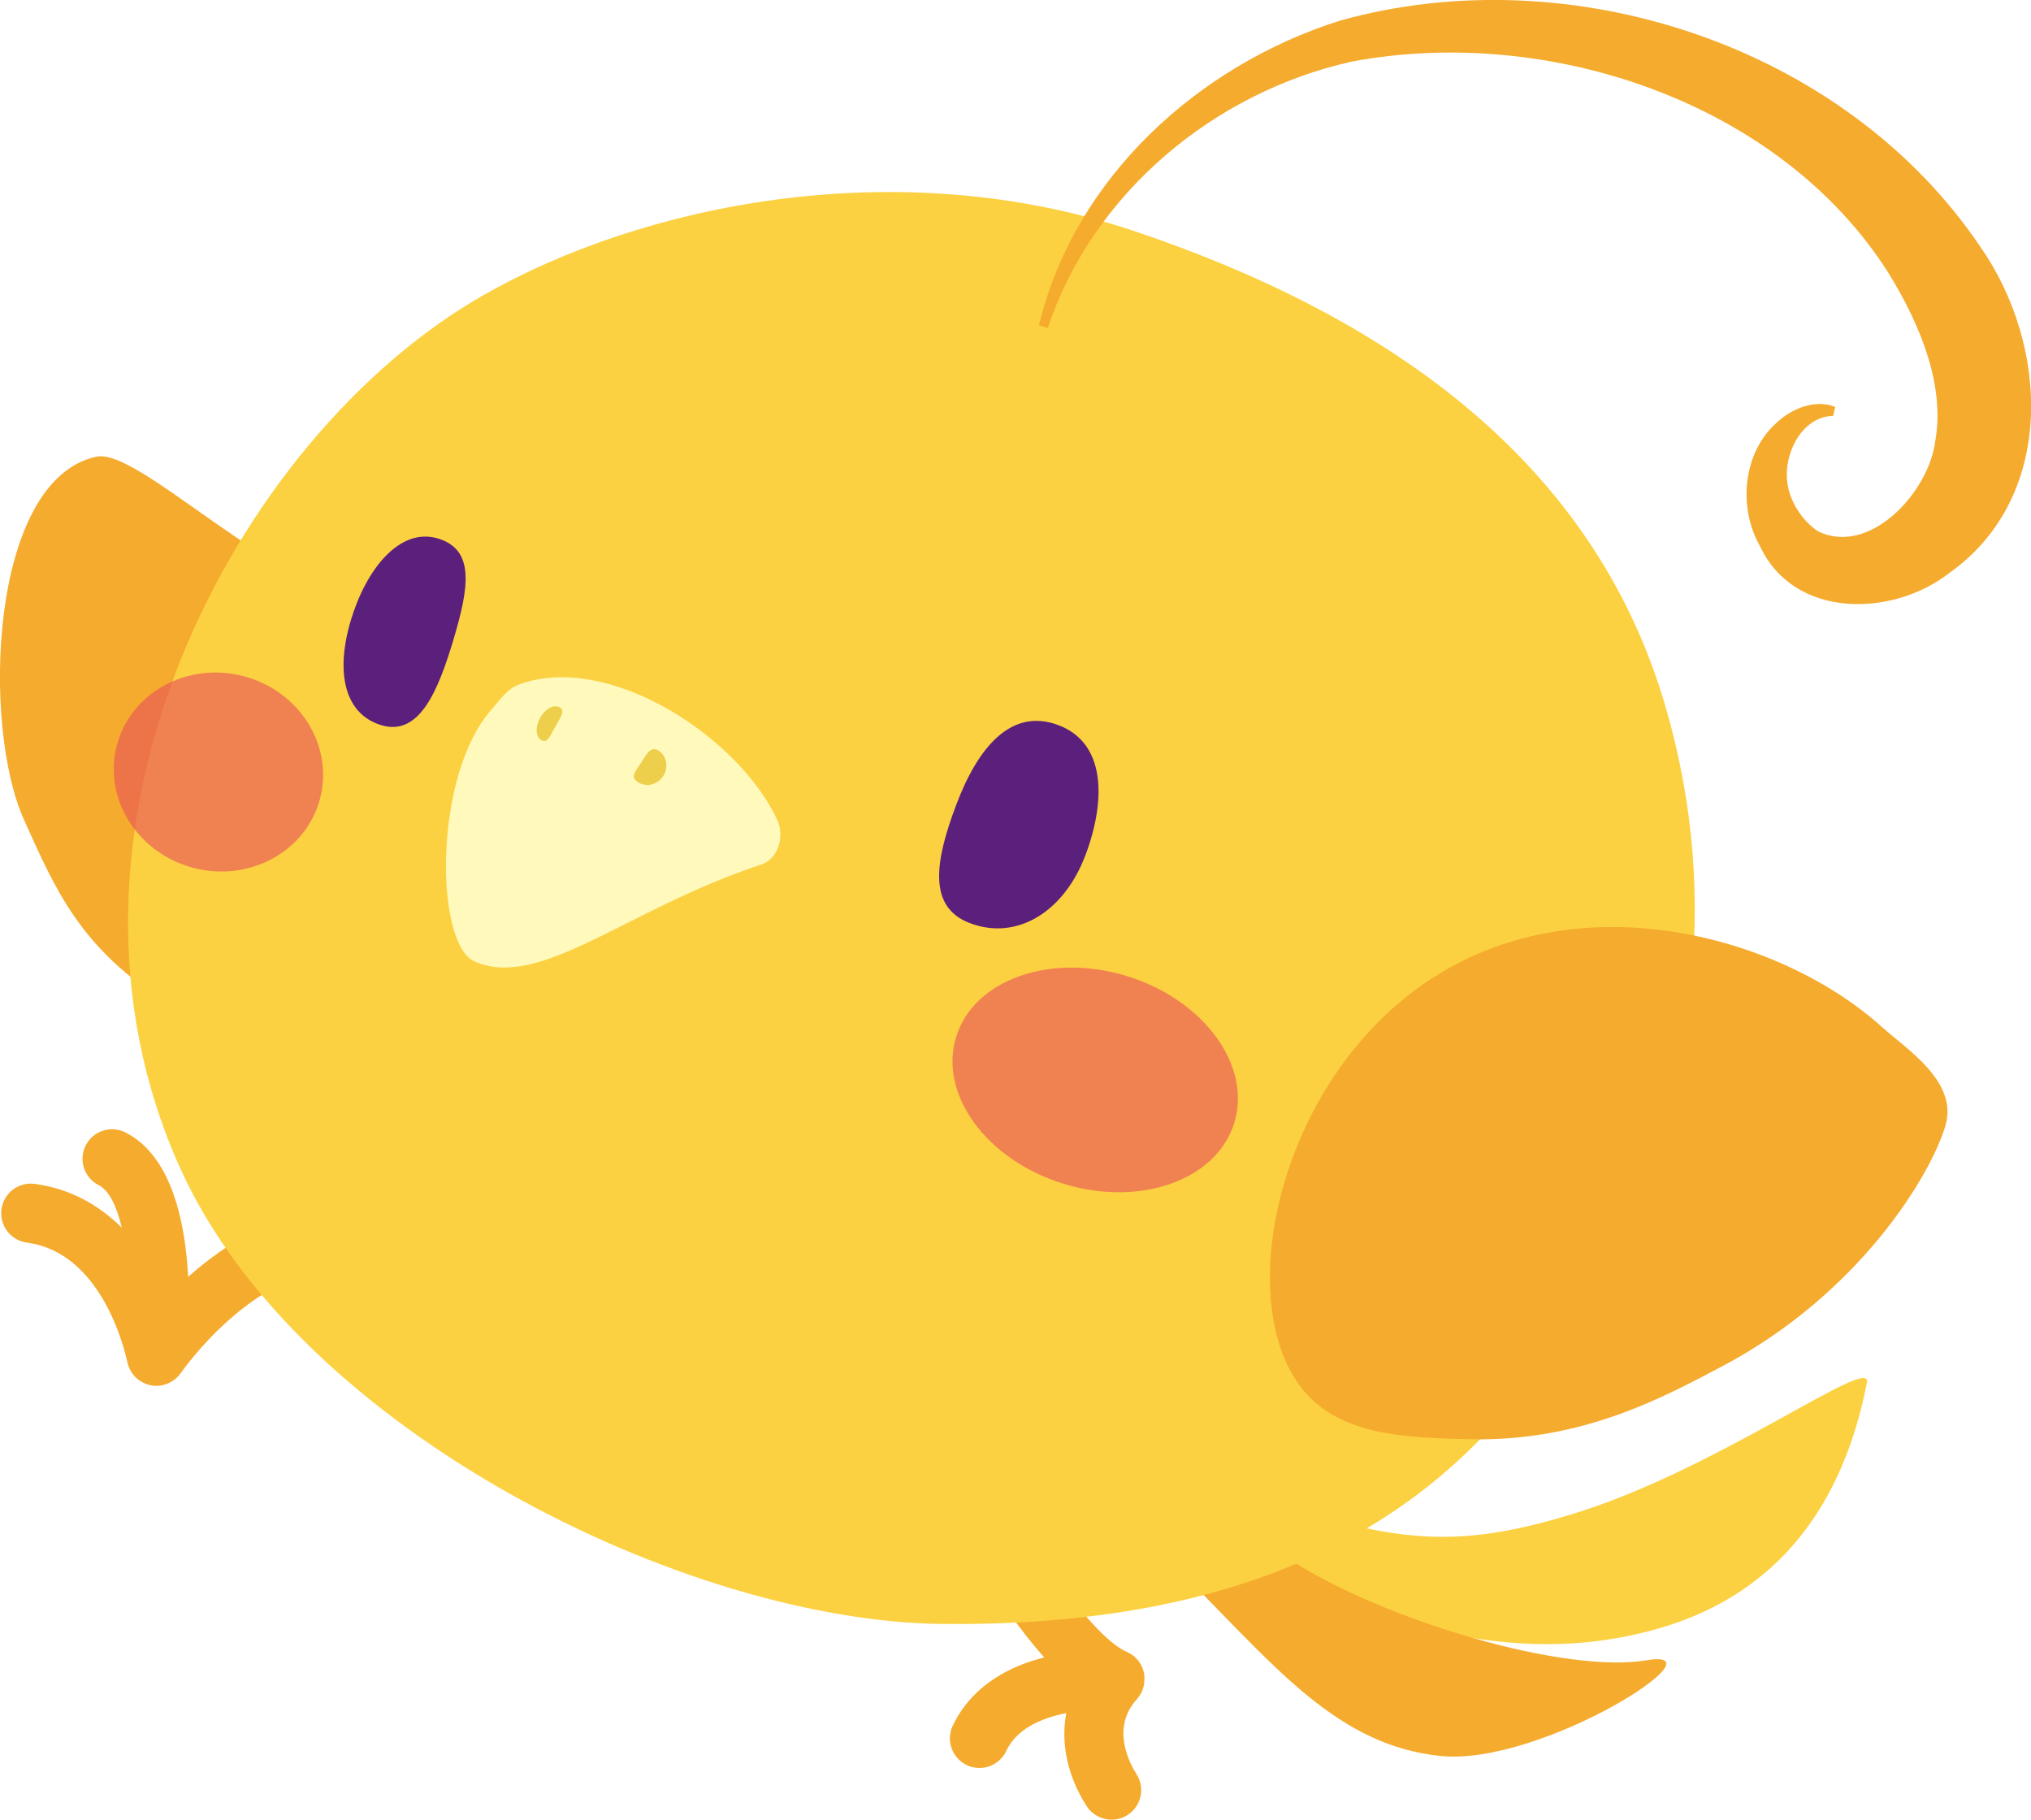
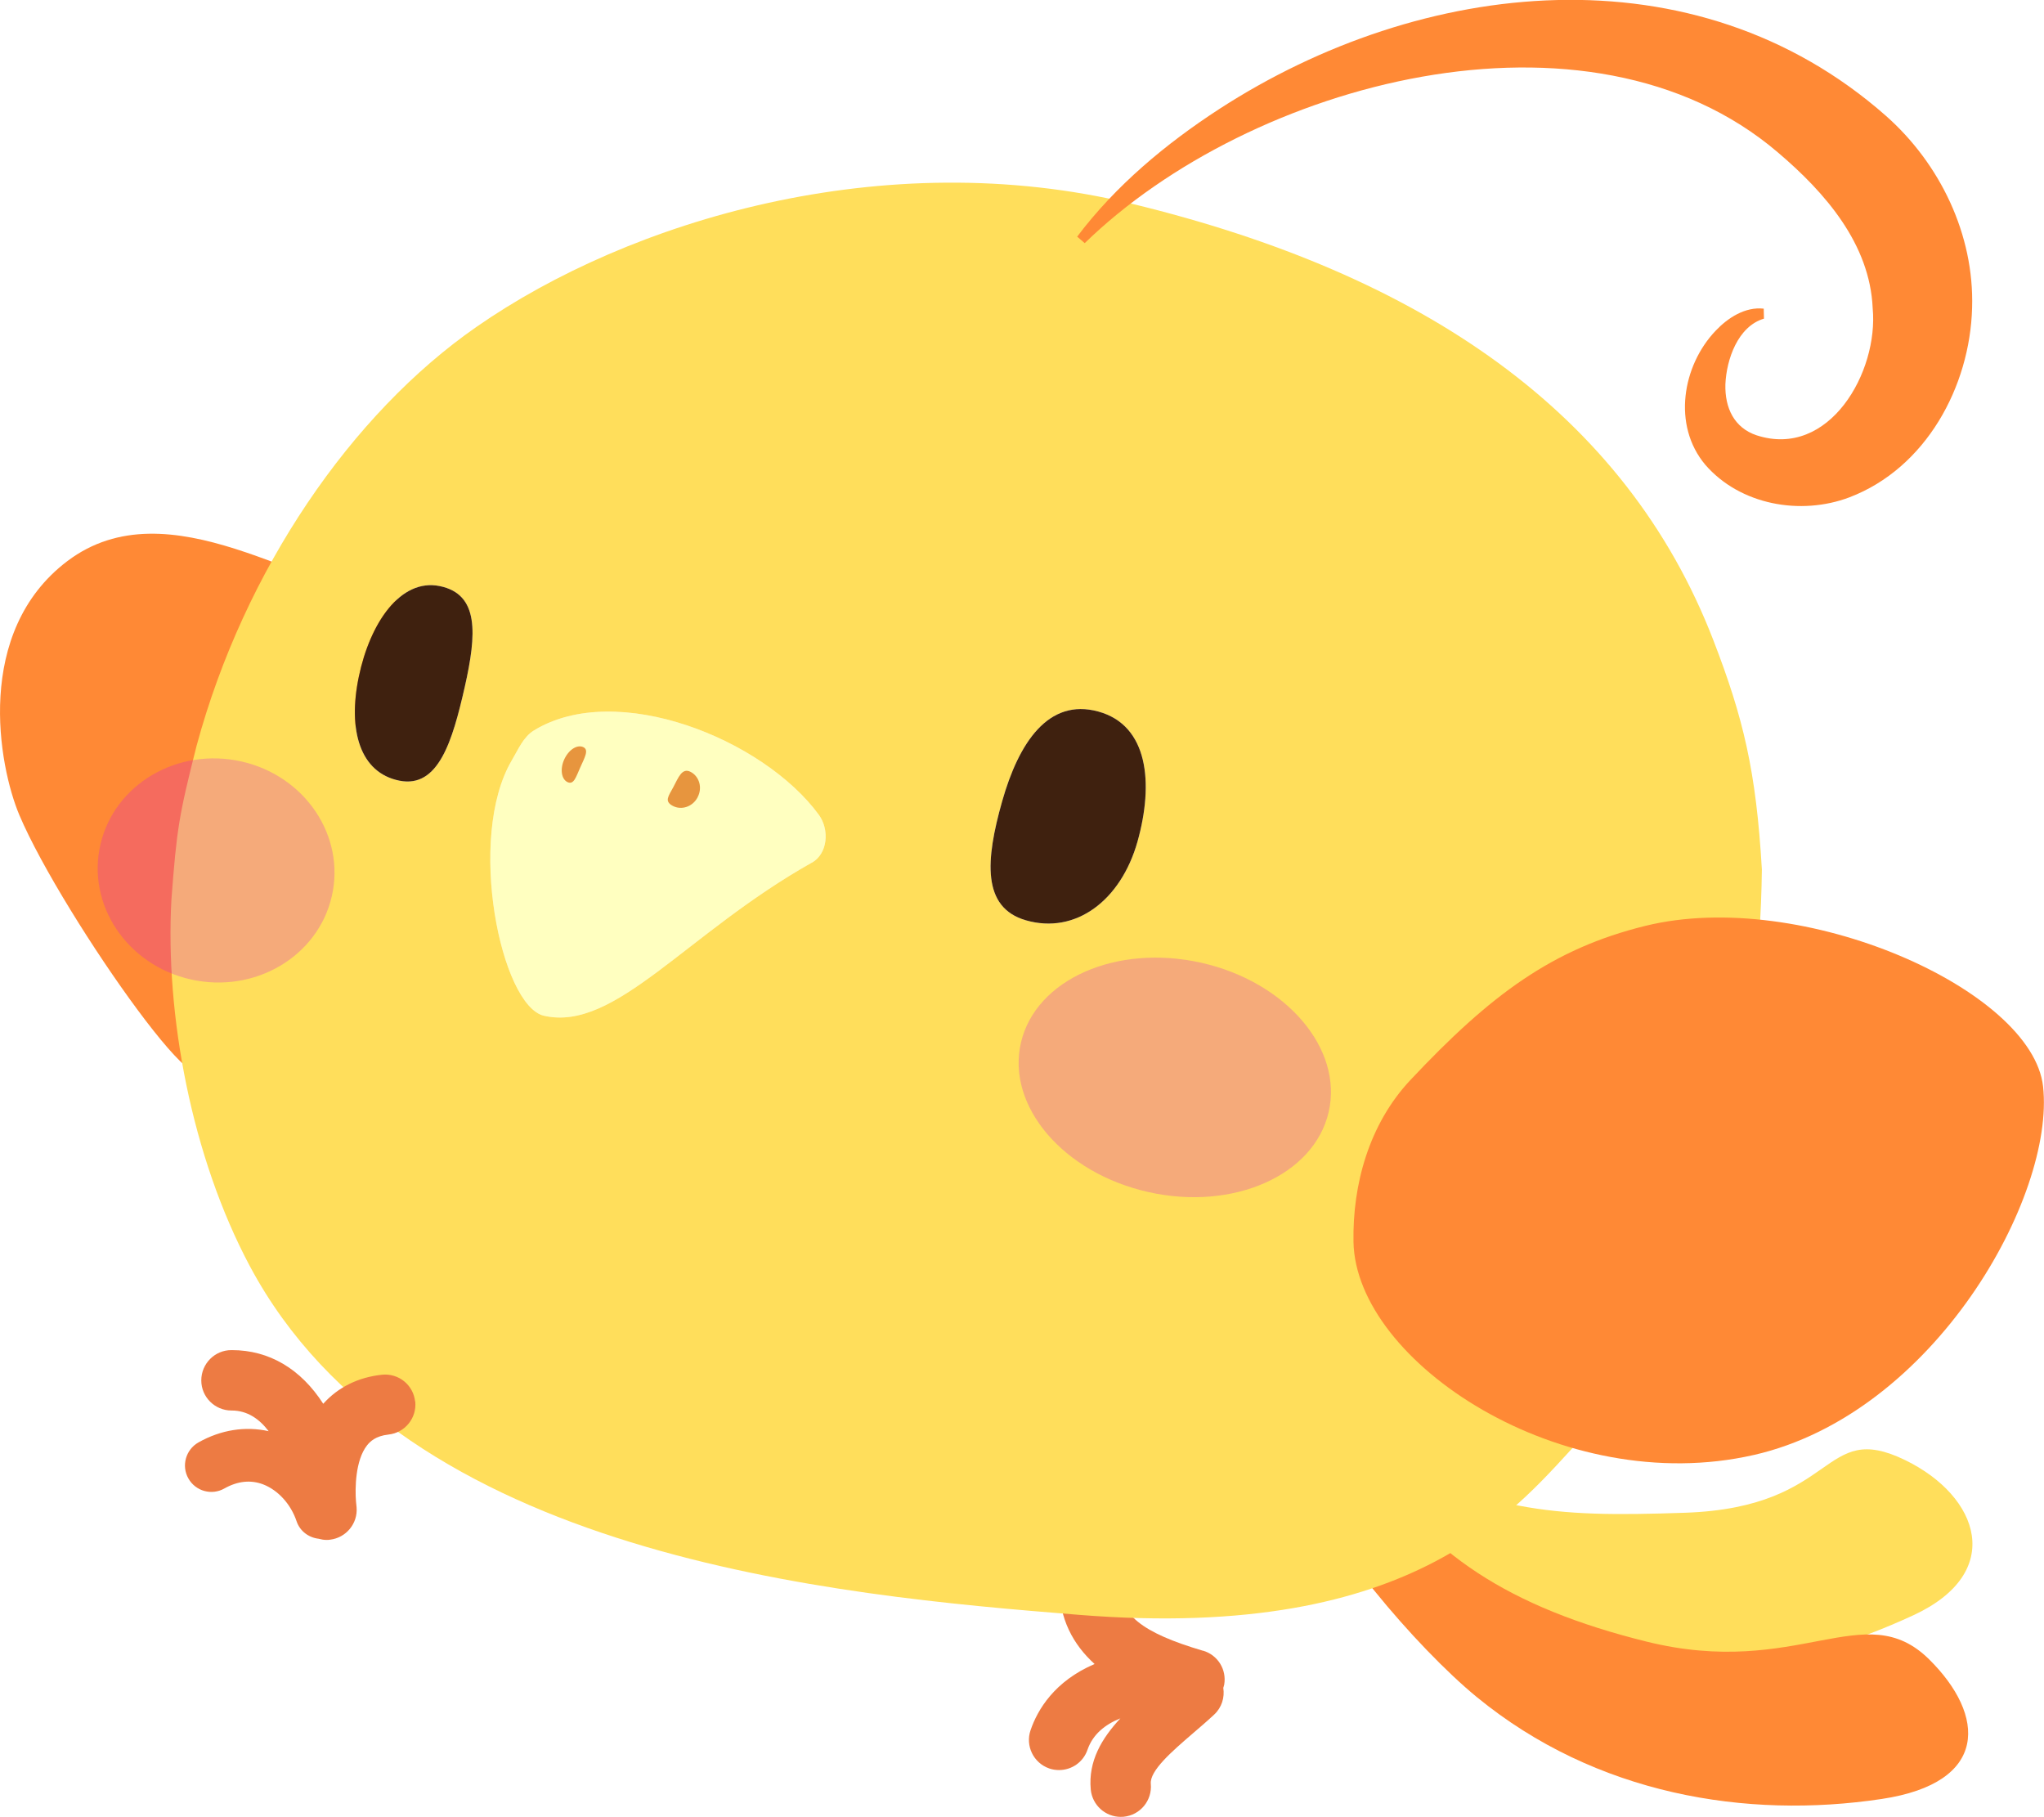
- <svg xmlns="http://www.w3.org/2000/svg" id="_レイヤー_1" data-name="レイヤー 1" viewBox="0 0 207.47 185.86">
+ <svg xmlns="http://www.w3.org/2000/svg" id="_レイヤー_1" data-name="レイヤー 1" viewBox="0 0 175.98 156.41">
  <defs>
    <style>
      .cls-1 {
-         opacity: .61;
+         fill: #ed7b43;
      }

      .cls-2 {
-         fill: #5a207c;
-       }
- 
-       .cls-2, .cls-3, .cls-4, .cls-5, .cls-6, .cls-7 {
-         stroke-width: 0px;
+         fill: #ffffc0;
      }

      .cls-3 {
-         fill: #fff9bb;
+         fill: #ffde5b;
      }

      .cls-4 {
-         fill: #eecf4b;
+         fill: #3f210f;
      }

      .cls-5 {
-         fill: #e8505b;
+         fill: #ff8935;
      }

      .cls-6 {
-         fill: #fcd141;
+         fill: #e7953e;
      }

      .cls-7 {
-         fill: #f5ab2d;
+         fill: #d715d3;
+         opacity: .26;
      }
    </style>
  </defs>
-   <path class="cls-7" d="M35.12,123.54c-.06,0-.12,0-.18,0-6.44,0-11.91,3.48-15.72,6.88-.3-5.66-1.7-12.35-6.39-14.75-1.49-.76-3.31-.17-4.07,1.31-.76,1.49-.17,3.31,1.32,4.07,1.09.56,1.85,2.19,2.36,4.34-2.34-2.31-5.28-3.99-8.9-4.47-1.64-.22-3.18.94-3.39,2.6-.22,1.66.95,3.18,2.6,3.4,7.44.98,9.86,10.38,10.27,12.25,0,0,0,.01,0,.02.03.12.07.23.11.34.12.35.3.67.54.94.01.01.02.03.03.04.09.11.2.21.31.3.02.01.03.03.05.05.12.1.25.18.38.26.01,0,.02.01.03.02.45.26.97.41,1.51.41.21,0,.43-.02.65-.07.02,0,.04-.01.06-.02.03,0,.06-.02.09-.03.19-.05.37-.12.55-.21.05-.03.1-.06.16-.09.15-.08.29-.18.41-.28.05-.04.1-.09.15-.13.13-.12.25-.26.35-.4.02-.03.06-.06.08-.09.07-.11,7.37-10.64,16.47-10.64.04,0,.08,0,.12,0,1.63-.02,3.04-1.32,3.06-2.99.02-1.67-1.32-3.04-2.99-3.06Z" />
-   <path class="cls-6" d="M122.89,151.18c17.93,5.85,23.86,7.86,38.41,3.25,14.58-4.63,29.98-16.13,29.41-13.21-2.02,10.32-7.44,21.28-21.66,25.22-12.87,3.56-23.59-.02-33.89-2.79-10.3-2.77-12.26-12.46-12.26-12.46Z" />
-   <path class="cls-7" d="M115.95,144.65c3.44,3.66,5.95,8.33,15.81,14.65,9.86,6.33,28.2,11.68,36.44,10.28,8.24-1.4-10.75,10.85-21.09,9.77-10.34-1.08-16.63-8.87-25.56-17.86-8.93-8.99-9.6-15.61-9.69-17.07-.08-1.45,4.08.23,4.08.23Z" />
-   <path class="cls-7" d="M116.15,173.52c.12-.13.23-.27.32-.43.01-.02.02-.04.04-.06.09-.15.16-.3.22-.47.03-.07.04-.15.06-.22.03-.09.06-.17.07-.26,0-.02,0-.04,0-.06.01-.08.02-.16.03-.24.01-.11.02-.22.02-.33,0-.08,0-.15-.01-.22,0-.11-.02-.22-.04-.33-.01-.08-.03-.15-.05-.22-.03-.1-.06-.2-.1-.3-.03-.07-.06-.15-.09-.22-.05-.1-.11-.19-.17-.29-.04-.06-.08-.13-.12-.18-.09-.13-.2-.24-.31-.35-.02-.02-.03-.04-.05-.06,0,0,0,0,0,0-.14-.13-.29-.24-.45-.34-.06-.04-.13-.06-.19-.1-.08-.04-.16-.09-.25-.13-3.61-1.49-12.38-13.65-12.79-19.97-.1-1.67-1.52-2.92-3.21-2.82-1.67.11-2.93,1.54-2.82,3.21.37,5.8,5.42,14.56,10.41,20.16-5.52,1.4-8.12,4.38-9.35,6.98-.71,1.51-.06,3.31,1.45,4.02.41.2.85.29,1.28.29,1.13,0,2.22-.64,2.74-1.74,1.03-2.2,3.45-3.33,6.13-3.87-.57,3.06.1,6.42,2.08,9.5.58.9,1.55,1.39,2.55,1.39.56,0,1.12-.15,1.63-.48,1.41-.9,1.82-2.77.91-4.18-.67-1.05-2.66-4.72.06-7.66.01-.01.02-.02.03-.04Z" />
-   <path class="cls-7" d="M45.63,63.09c-14.35,1.32-30.79-17.55-35.82-16.44-10.92,2.42-11.69,27.54-7.35,37.1,3.08,6.79,5.66,13.24,14.95,18.86,9.29,5.63,28.21-39.52,28.21-39.52Z" />
-   <path class="cls-6" d="M115.83,23.59c28.35,9.53,47.51,25.14,54.33,48.67,5.85,20.19,2.59,39.14-5.82,55.48-7.82,15.2-21.77,38.62-68.09,38.13-26.28-.28-65.65-19.75-77.78-46.41C2.73,84.85,24.03,44.69,49.27,30.21c16.19-9.29,42.28-14.78,66.56-6.62Z" />
-   <path class="cls-7" d="M146.4,99.85c15.4-9.88,35.71-4.13,45.88,5.08,2.43,2.2,7.78,5.53,6.45,10.04-1.49,5.06-8.8,17.21-22.88,24.62-5.79,3.04-14.11,7.66-25.62,7.41-5.95-.13-12.5-.27-16.47-4.31-8.32-8.47-3.62-32.41,12.63-42.84Z" />
-   <path class="cls-2" d="M46.33,65.31c-1.58,5.27-3.49,9.9-7.34,8.77-3.85-1.13-4.73-5.46-3.15-10.73,1.58-5.27,5.01-9.49,8.86-8.36,3.85,1.13,3.2,5.04,1.63,10.31Z" />
-   <path class="cls-2" d="M110.86,87.39c-2.16,5.72-6.98,8.75-11.83,6.88-4.3-1.66-3.5-6.38-1.34-12.09,2.16-5.72,5.52-9.93,10.39-8.13,4.87,1.8,4.94,7.63,2.78,13.35Z" />
-   <path class="cls-3" d="M52.99,69.92c9.11-3.37,22.4,5.27,26.4,13.8.77,1.65.15,4-1.62,4.58-13.78,4.55-22.61,12.86-29.3,9.9-4.06-1.79-4.24-19.03,1.77-25.77.86-.97,1.58-2.08,2.76-2.51Z" />
-   <path class="cls-7" d="M106.13,33.23c3.6-15.03,16.26-26.56,30.78-31.13,23.51-6.56,51.47,2.52,65.36,23.07,7.09,10.11,7.78,25.65-3.18,33.38-5.76,4.48-15.81,4.71-19.3-2.76-2.27-3.95-1.75-9.56,1.69-12.61,1.54-1.45,3.93-2.44,5.99-1.62,0,0-.21.92-.21.92-3.25.06-5.06,3.94-4.69,6.72.21,2,1.54,4.01,3.15,5.07,5.3,2.57,11.34-4.03,11.97-9.23.97-5.39-1.26-11.46-4.77-17.14-11.1-17.54-34.89-25.4-54.92-21.59-13.97,3.14-26.35,13.38-30.97,27.19,0,0-.9-.27-.9-.27h0Z" />
-   <g class="cls-1">
-     <ellipse class="cls-5" cx="111.87" cy="110.3" rx="11.09" ry="14.87" transform="translate(-26.61 184.48) rotate(-72.77)" />
-   </g>
-   <g class="cls-1">
-     <ellipse class="cls-5" cx="22.32" cy="78.85" rx="10.12" ry="10.73" transform="translate(-59.62 80.39) rotate(-75.27)" />
-   </g>
-   <path class="cls-4" d="M56.7,74.26c-.51.93-.79,1.68-1.38,1.35-.6-.33-.66-1.35-.15-2.28.51-.93,1.41-1.42,2.01-1.09.6.33.04,1.09-.48,2.02Z" />
-   <path class="cls-4" d="M67.75,79.26c-.58.89-1.72,1.18-2.56.64-.84-.54-.35-1,.23-1.89.58-.89,1.03-1.88,1.86-1.34.84.54,1.04,1.7.47,2.6Z" />
+   <path class="cls-1" d="M103.57,142.1c-5.29-1.56-7.24-3.14-7.19-5.83.03-1.43-1.12-2.62-2.55-2.64-.02,0-.03,0-.05,0-1.41,0-2.57,1.13-2.59,2.55-.06,3.19,1.26,5.44,3.05,7.06-3.46,1.48-4.91,3.94-5.51,5.69-.47,1.35.25,2.83,1.6,3.3.28.1.57.14.85.14,1.08,0,2.08-.67,2.45-1.75.46-1.33,1.51-2.17,2.83-2.7-1.59,1.71-2.78,3.67-2.55,6.13.13,1.34,1.26,2.35,2.58,2.35.08,0,.17,0,.25-.01,1.43-.14,2.47-1.4,2.34-2.83-.11-1.14,1.86-2.83,3.6-4.33.63-.54,1.26-1.08,1.85-1.63.66-.61.92-1.48.79-2.31.03-.09.06-.18.08-.28.22-1.3-.56-2.55-1.83-2.92Z" />
+   <path class="cls-3" d="M110.99,126.98c-.79-1.03,3.18-3.38,4.4-2.82,13.34,6.03,17.71,6.47,29.7,6.06,13.27-.46,11.68-8.07,18.96-4.52,6.37,3.11,8.64,9.67.67,13.35-9.98,4.61-19.97,6.22-32.7,1.25-6.37-2.49-17.84-9.16-21.04-13.32Z" />
+   <path class="cls-2" d="M69.89,74.26c-10.85,6.11-16.92,14.57-23.05,13.18-3.71-.84-6.71-15.33-2.77-22,.56-.95.99-2.01,1.91-2.57,7.11-4.34,19.74.74,24.52,7.27.92,1.26.79,3.34-.61,4.13Z" />
+   <path class="cls-5" d="M112.33,127.18c-.33-1.23,2.01-7.09,5.46-1.55,5.01,8.06,12.14,12.75,23.96,15.68,13.07,3.24,18.77-3.97,24.34,1.53,4.88,4.82,5.19,10.63-4.09,12.02-11.63,1.75-24.59-.36-34.85-8.77-5.14-4.21-13.47-13.94-14.82-18.91Z" />
+   <path class="cls-5" d="M33.99,51.68c-7.75-.7-19.44-9.98-28.19-3.38C-2.25,54.39-.13,65.91,1.67,70.17c3.7,8.73,18.43,29.53,15.12,19.45-3.43-10.45,25.88-37.15,17.19-37.94Z" />
+   <path class="cls-6" d="M49.95,66.08c-.37.83-.55,1.49-1.08,1.25-.53-.24-.67-1.11-.3-1.94.37-.83,1.1-1.32,1.64-1.08.53.24.11.93-.26,1.77Z" />
+   <path class="cls-6" d="M60.06,68.64c-.43.81-1.39,1.13-2.14.73-.75-.4-.37-.83.06-1.63.43-.81.74-1.69,1.49-1.29.75.4,1.02,1.38.59,2.18Z" />
+   <path class="cls-3" d="M143.79,111.71c4.13-11.21,7.71-21.2,7.9-36.86-.49-8.48-1.6-13.06-4.17-19.72-7.57-19.62-25.12-31.54-50.07-37.59-21.37-5.18-43.28,1.45-56.43,10.6-10.74,7.46-19.98,20.88-24.09,36.04-1.53,6.03-1.71,7.16-2.17,13.23-.55,9.91,1.72,22.16,6.76,31.6,13.38,25.02,50.27,28.31,71.38,30,29.45,2.36,37.84-9.48,43.45-15.4,5.61-5.92,5.97-7.85,7.46-11.89ZM34.38,67.2c-3.38-.68-4.45-4.32-3.49-8.94.96-4.62,3.58-8.49,6.96-7.81,3.41.69,3.2,4.1,2.16,8.7-1.05,4.61-2.25,8.73-5.63,8.05ZM69.89,74.26c-10.85,6.11-16.92,14.57-23.05,13.18-3.71-.84-6.71-15.33-2.77-22,.56-.95.99-2.01,1.91-2.57,7.11-4.34,19.74.74,24.52,7.27.92,1.26.79,3.34-.61,4.13ZM86.28,68.98c1.43-5.05,3.98-8.91,8.28-7.73,4.3,1.18,4.79,6.16,3.37,11.21-1.43,5.05-5.32,8-9.61,6.76-3.8-1.1-3.47-5.19-2.04-10.24Z" />
+   <path class="cls-5" d="M150.99,125.25c15.59-3.56,25.95-22.3,24.91-31.72-.92-8.34-20.74-17.15-34.24-13.83-8.01,1.97-13.34,5.94-20.23,13.27-3.56,3.79-4.99,8.99-4.9,13.94.2,10.37,18,22.09,34.45,18.34Z" />
+   <path class="cls-7" d="M114.39,95.74c-1.27,5.45-8.23,8.52-15.54,6.87-7.32-1.65-12.22-7.41-10.95-12.86s8.23-8.52,15.54-6.87c7.31,1.65,12.22,7.41,10.95,12.86Z" />
+   <path class="cls-7" d="M28.56,77.18c-1.21,5.18-6.64,8.37-12.14,7.13-5.5-1.24-8.98-6.45-7.77-11.63,1.21-5.18,6.64-8.37,12.14-7.13,5.5,1.24,8.98,6.45,7.77,11.63Z" />
+   <path class="cls-1" d="M35.74,120.65c-.15-1.43-1.42-2.46-2.86-2.31-2.05.22-3.78,1.08-5.05,2.5-1.93-3-4.65-4.62-7.87-4.62h-.04c-1.43,0-2.59,1.17-2.59,2.61,0,1.43,1.17,2.59,2.6,2.59,0,0,.01,0,.02,0,1.36,0,2.39.74,3.18,1.78-2.01-.45-4.12-.12-6.05.97-1.09.62-1.48,2.01-.86,3.1.62,1.1,2.01,1.48,3.1.86,1.14-.64,2.26-.76,3.34-.35,1.29.5,2.38,1.71,2.87,3.16.29.87,1.05,1.42,1.91,1.52.22.06.44.1.67.1.1,0,.2,0,.3-.02,1.39-.16,2.41-1.4,2.29-2.79,0-.03-.02-.21-.05-.5-.09-1.13-.06-3.54.95-4.83.27-.34.75-.81,1.84-.93,1.43-.15,2.46-1.43,2.31-2.86Z" />
+   <path class="cls-4" d="M34.38,67.2c-3.38-.68-4.45-4.32-3.49-8.94.96-4.62,3.58-8.49,6.96-7.81,3.41.69,3.2,4.1,2.16,8.7-1.05,4.61-2.25,8.73-5.63,8.05Z" />
+   <path class="cls-4" d="M86.28,68.98c1.43-5.05,3.98-8.91,8.28-7.73,4.3,1.18,4.79,6.16,3.37,11.21-1.43,5.05-5.32,8-9.61,6.76-3.8-1.1-3.47-5.19-2.04-10.24Z" />
+   <path class="cls-5" d="M93.39,20.93c14.23-13.85,43.35-21.76,59.69-7.8,4.07,3.46,7.91,7.87,8.15,13.4.52,5.49-3.74,12.98-10,10.94-1.91-.64-2.74-2.34-2.68-4.4.09-2.12,1.07-4.98,3.32-5.64,0,0-.02-.86-.02-.86-1.6-.18-3.09.79-4.14,1.9-2.85,2.98-3.76,8.13-.89,11.54,3,3.46,8.21,4.39,12.41,2.8,6.58-2.51,10.38-9.52,10.56-16.32.19-6.3-2.76-12.4-7.42-16.52-16.47-14.52-40-11.86-57.39-.59-4.63,3.01-8.93,6.6-12.24,10.99l.65.56h0Z" />
</svg>
